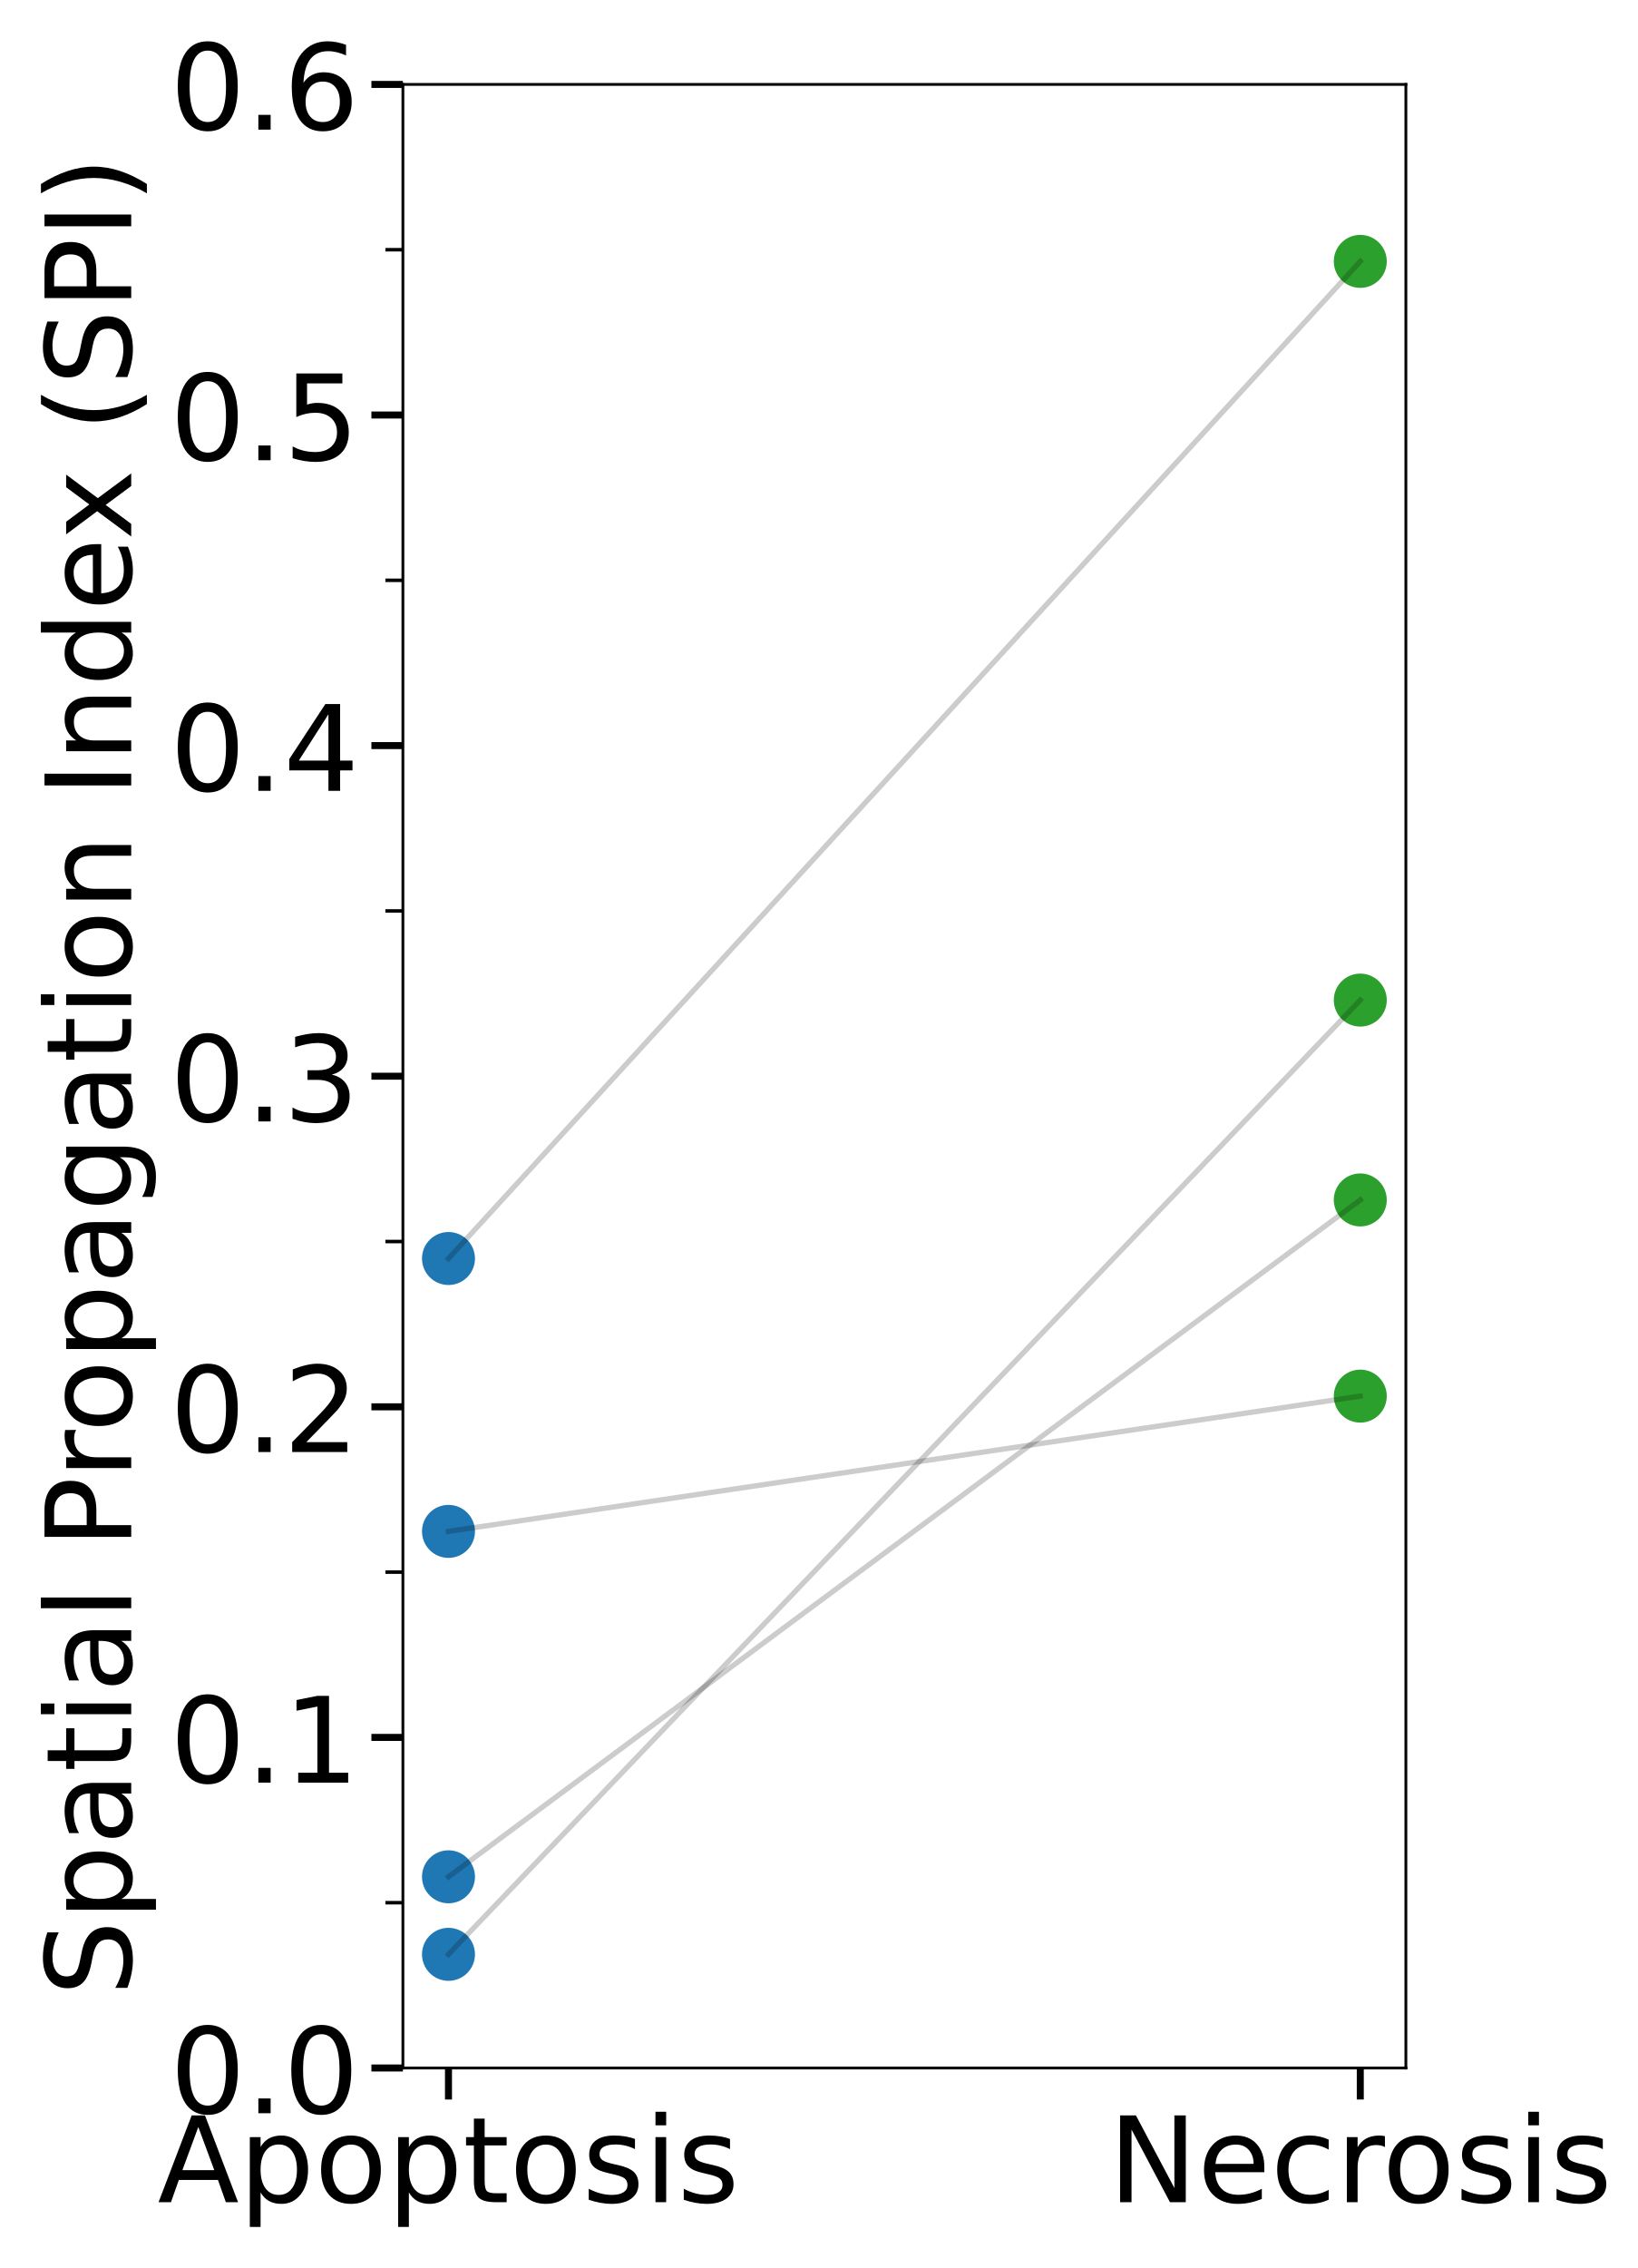
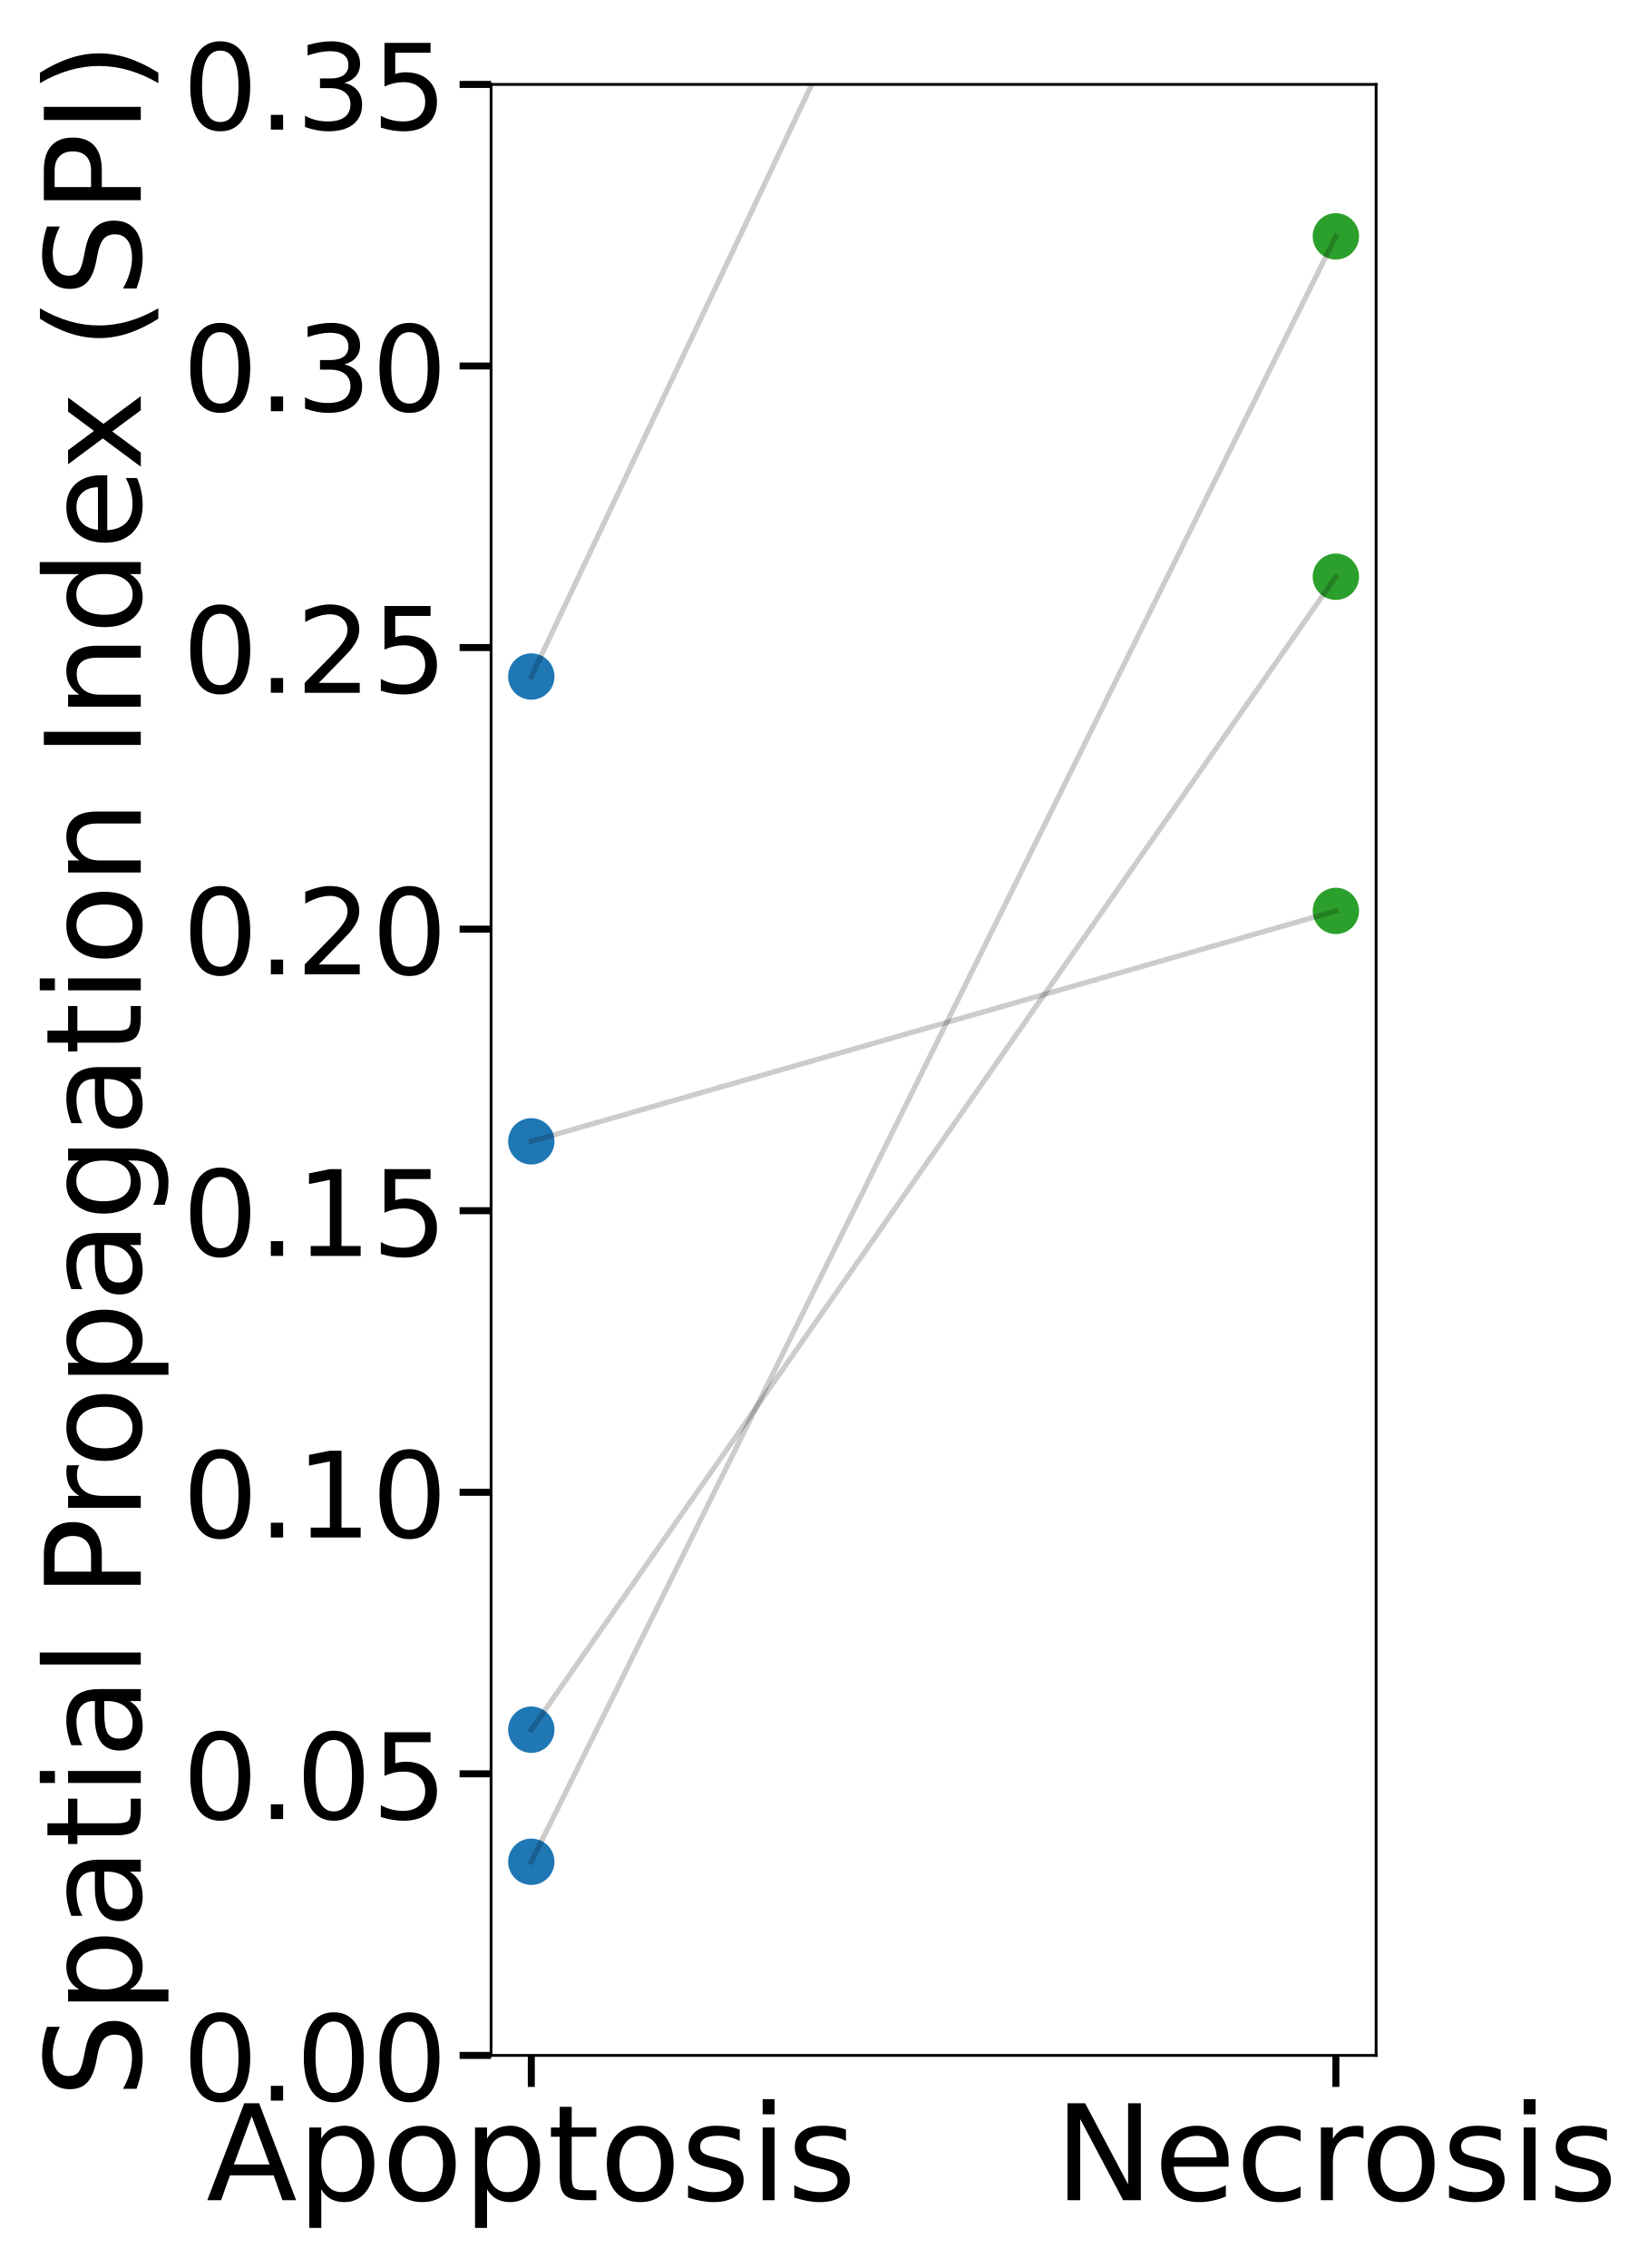
<svg xmlns="http://www.w3.org/2000/svg" xmlns:xlink="http://www.w3.org/1999/xlink" width="468pt" height="648pt" viewBox="0 0 468 648" version="1.1">
  <defs>
    <style type="text/css">*{stroke-linejoin: round; stroke-linecap: butt}</style>
  </defs>
  <g id="figure_1">
    <g id="patch_1">
      <path d="M 0 648  L 468 648  L 468 0  L 0 0  L 0 648  z " style="fill: none" />
    </g>
    <g id="axes_1">
      <g id="patch_2">
-         <path d="M 115.14 590.86  L 401.776 590.86  L 401.776 24.12  L 115.14 24.12  L 115.14 590.86  z " style="fill: none" />
+         <path d="M 140.34 587.26  L 393.271 587.26  L 393.271 24.12  L 140.34 24.12  L 140.34 587.26  z " style="fill: none" />
      </g>
      <g id="PathCollection_1">
        <defs>
-           <path id="md40422383f" d="M 0 7.071  C 1.875 7.071 3.674 6.326 5 5  C 6.326 3.674 7.071 1.875 7.071 0  C 7.071 -1.875 6.326 -3.674 5 -5  C 3.674 -6.326 1.875 -7.071 0 -7.071  C -1.875 -7.071 -3.674 -6.326 -5 -5  C -6.326 -3.674 -7.071 -1.875 -7.071 0  C -7.071 1.875 -6.326 3.674 -5 5  C -3.674 6.326 -1.875 7.071 0 7.071  z " style="stroke: #1f77b4" />
+           <path id="mc7ff8e5f0d" d="M 0 6.124  C 1.624 6.124 3.182 5.478 4.33 4.33  C 5.478 3.182 6.124 1.624 6.124 0  C 6.124 -1.624 5.478 -3.182 4.33 -4.33  C 3.182 -5.478 1.624 -6.124 0 -6.124  C -1.624 -6.124 -3.182 -5.478 -4.33 -4.33  C -5.478 -3.182 -6.124 -1.624 -6.124 0  C -6.124 1.624 -5.478 3.182 -4.33 4.33  C -3.182 5.478 -1.624 6.124 0 6.124  z " style="stroke: #1f77b4" />
        </defs>
-         <g clip-path="url(#p835b51a24d)">
-           <use xlink:href="#md40422383f" x="128.169" y="536.228" style="fill: #1f77b4; stroke: #1f77b4" />
+         <g clip-path="url(#peb3dd61a82)">
+           <use xlink:href="#mc7ff8e5f0d" x="151.837" y="494.2" style="fill: #1f77b4; stroke: #1f77b4" />
        </g>
      </g>
      <g id="PathCollection_2">
        <defs>
-           <path id="m1a927a9498" d="M 0 7.071  C 1.875 7.071 3.674 6.326 5 5  C 6.326 3.674 7.071 1.875 7.071 0  C 7.071 -1.875 6.326 -3.674 5 -5  C 3.674 -6.326 1.875 -7.071 0 -7.071  C -1.875 -7.071 -3.674 -6.326 -5 -5  C -6.326 -3.674 -7.071 -1.875 -7.071 0  C -7.071 1.875 -6.326 3.674 -5 5  C -3.674 6.326 -1.875 7.071 0 7.071  z " style="stroke: #2ca02c" />
+           <path id="m975f251dd0" d="M 0 6.124  C 1.624 6.124 3.182 5.478 4.33 4.33  C 5.478 3.182 6.124 1.624 6.124 0  C 6.124 -1.624 5.478 -3.182 4.33 -4.33  C 3.182 -5.478 1.624 -6.124 0 -6.124  C -1.624 -6.124 -3.182 -5.478 -4.33 -4.33  C -5.478 -3.182 -6.124 -1.624 -6.124 0  C -6.124 1.624 -5.478 3.182 -4.33 4.33  C -3.182 5.478 -1.624 6.124 0 6.124  z " style="stroke: #2ca02c" />
        </defs>
-         <g clip-path="url(#p835b51a24d)">
-           <use xlink:href="#m1a927a9498" x="388.747" y="342.837" style="fill: #2ca02c; stroke: #2ca02c" />
+         <g clip-path="url(#peb3dd61a82)">
+           <use xlink:href="#m975f251dd0" x="381.774" y="164.779" style="fill: #2ca02c; stroke: #2ca02c" />
        </g>
      </g>
      <g id="PathCollection_3">
-         <g clip-path="url(#p835b51a24d)">
-           <use xlink:href="#md40422383f" x="128.169" y="437.54" style="fill: #1f77b4; stroke: #1f77b4" />
+         <g clip-path="url(#peb3dd61a82)">
+           <use xlink:href="#mc7ff8e5f0d" x="151.837" y="326.095" style="fill: #1f77b4; stroke: #1f77b4" />
        </g>
      </g>
      <g id="PathCollection_4">
-         <g clip-path="url(#p835b51a24d)">
-           <use xlink:href="#m1a927a9498" x="388.747" y="398.891" style="fill: #2ca02c; stroke: #2ca02c" />
+         <g clip-path="url(#peb3dd61a82)">
+           <use xlink:href="#m975f251dd0" x="381.774" y="260.261" style="fill: #2ca02c; stroke: #2ca02c" />
        </g>
      </g>
      <g id="PathCollection_5">
-         <g clip-path="url(#p835b51a24d)">
-           <use xlink:href="#md40422383f" x="128.169" y="558.38" style="fill: #1f77b4; stroke: #1f77b4" />
+         <g clip-path="url(#peb3dd61a82)">
+           <use xlink:href="#mc7ff8e5f0d" x="151.837" y="531.934" style="fill: #1f77b4; stroke: #1f77b4" />
        </g>
      </g>
      <g id="PathCollection_6">
-         <g clip-path="url(#p835b51a24d)">
-           <use xlink:href="#m1a927a9498" x="388.747" y="285.743" style="fill: #2ca02c; stroke: #2ca02c" />
+         <g clip-path="url(#peb3dd61a82)">
+           <use xlink:href="#m975f251dd0" x="381.774" y="67.525" style="fill: #2ca02c; stroke: #2ca02c" />
        </g>
      </g>
      <g id="PathCollection_7">
-         <g clip-path="url(#p835b51a24d)">
-           <use xlink:href="#md40422383f" x="128.169" y="359.574" style="fill: #1f77b4; stroke: #1f77b4" />
+         <g clip-path="url(#peb3dd61a82)">
+           <use xlink:href="#mc7ff8e5f0d" x="151.837" y="193.289" style="fill: #1f77b4; stroke: #1f77b4" />
        </g>
      </g>
      <g id="PathCollection_8">
-         <g clip-path="url(#p835b51a24d)">
-           <use xlink:href="#m1a927a9498" x="388.747" y="74.68" style="fill: #2ca02c; stroke: #2ca02c" />
-         </g>
+         <g clip-path="url(#peb3dd61a82)" />
      </g>
      <g id="matplotlib.axis_1">
        <g id="xtick_1">
          <g id="line2d_1">
            <defs>
-               <path id="m84b2c36962" d="M 0 0  L 0 9  " style="stroke: #000000; stroke-width: 2" />
+               <path id="m66d42b14b3" d="M 0 0  L 0 9  " style="stroke: #000000; stroke-width: 2" />
            </defs>
            <g>
-               <use xlink:href="#m84b2c36962" x="128.169" y="590.86" style="stroke: #000000; stroke-width: 2" />
+               <use xlink:href="#m66d42b14b3" x="151.837" y="587.26" style="stroke: #000000; stroke-width: 2" />
            </g>
          </g>
          <g id="text_1">
-             <g transform="translate(45.05221 629.1947) scale(0.34 -0.34)">
+             <g transform="translate(58.94172 628.6341) scale(0.38 -0.38)">
              <defs>
                <path id="DejaVuSans-41" d="M 2188 4044  L 1331 1722  L 3047 1722  L 2188 4044  z M 1831 4666  L 2547 4666  L 4325 0  L 3669 0  L 3244 1197  L 1141 1197  L 716 0  L 50 0  L 1831 4666  z " transform="scale(0.015625)" />
                <path id="DejaVuSans-70" d="M 1159 525  L 1159 -1331  L 581 -1331  L 581 3500  L 1159 3500  L 1159 2969  Q 1341 3281 1617 3432  Q 1894 3584 2278 3584  Q 2916 3584 3314 3078  Q 3713 2572 3713 1747  Q 3713 922 3314 415  Q 2916 -91 2278 -91  Q 1894 -91 1617 61  Q 1341 213 1159 525  z M 3116 1747  Q 3116 2381 2855 2742  Q 2594 3103 2138 3103  Q 1681 3103 1420 2742  Q 1159 2381 1159 1747  Q 1159 1113 1420 752  Q 1681 391 2138 391  Q 2594 391 2855 752  Q 3116 1113 3116 1747  z " transform="scale(0.015625)" />
                <path id="DejaVuSans-6f" d="M 1959 3097  Q 1497 3097 1228 2736  Q 959 2375 959 1747  Q 959 1119 1226 758  Q 1494 397 1959 397  Q 2419 397 2687 759  Q 2956 1122 2956 1747  Q 2956 2369 2687 2733  Q 2419 3097 1959 3097  z M 1959 3584  Q 2709 3584 3137 3096  Q 3566 2609 3566 1747  Q 3566 888 3137 398  Q 2709 -91 1959 -91  Q 1206 -91 779 398  Q 353 888 353 1747  Q 353 2609 779 3096  Q 1206 3584 1959 3584  z " transform="scale(0.015625)" />
                <path id="DejaVuSans-74" d="M 1172 4494  L 1172 3500  L 2356 3500  L 2356 3053  L 1172 3053  L 1172 1153  Q 1172 725 1289 603  Q 1406 481 1766 481  L 2356 481  L 2356 0  L 1766 0  Q 1100 0 847 248  Q 594 497 594 1153  L 594 3053  L 172 3053  L 172 3500  L 594 3500  L 594 4494  L 1172 4494  z " transform="scale(0.015625)" />
                <path id="DejaVuSans-73" d="M 2834 3397  L 2834 2853  Q 2591 2978 2328 3040  Q 2066 3103 1784 3103  Q 1356 3103 1142 2972  Q 928 2841 928 2578  Q 928 2378 1081 2264  Q 1234 2150 1697 2047  L 1894 2003  Q 2506 1872 2764 1633  Q 3022 1394 3022 966  Q 3022 478 2636 193  Q 2250 -91 1575 -91  Q 1294 -91 989 -36  Q 684 19 347 128  L 347 722  Q 666 556 975 473  Q 1284 391 1588 391  Q 1994 391 2212 530  Q 2431 669 2431 922  Q 2431 1156 2273 1281  Q 2116 1406 1581 1522  L 1381 1569  Q 847 1681 609 1914  Q 372 2147 372 2553  Q 372 3047 722 3315  Q 1072 3584 1716 3584  Q 2034 3584 2315 3537  Q 2597 3491 2834 3397  z " transform="scale(0.015625)" />
                <path id="DejaVuSans-69" d="M 603 3500  L 1178 3500  L 1178 0  L 603 0  L 603 3500  z M 603 4863  L 1178 4863  L 1178 4134  L 603 4134  L 603 4863  z " transform="scale(0.015625)" />
              </defs>
              <use xlink:href="#DejaVuSans-41" />
              <use xlink:href="#DejaVuSans-70" transform="translate(68.4082 0)" />
              <use xlink:href="#DejaVuSans-6f" transform="translate(131.8848 0)" />
              <use xlink:href="#DejaVuSans-70" transform="translate(193.0664 0)" />
              <use xlink:href="#DejaVuSans-74" transform="translate(256.543 0)" />
              <use xlink:href="#DejaVuSans-6f" transform="translate(295.752 0)" />
              <use xlink:href="#DejaVuSans-73" transform="translate(356.9336 0)" />
              <use xlink:href="#DejaVuSans-69" transform="translate(409.0332 0)" />
              <use xlink:href="#DejaVuSans-73" transform="translate(436.8164 0)" />
            </g>
          </g>
        </g>
        <g id="xtick_2">
          <g id="line2d_2">
            <g>
-               <use xlink:href="#m84b2c36962" x="388.747" y="590.86" style="stroke: #000000; stroke-width: 2" />
+               <use xlink:href="#m66d42b14b3" x="381.774" y="587.26" style="stroke: #000000; stroke-width: 2" />
            </g>
          </g>
          <g id="text_2">
-             <g transform="translate(316.779 629.1947) scale(0.34 -0.34)">
+             <g transform="translate(301.3392 628.6341) scale(0.38 -0.38)">
              <defs>
                <path id="DejaVuSans-4e" d="M 628 4666  L 1478 4666  L 3547 763  L 3547 4666  L 4159 4666  L 4159 0  L 3309 0  L 1241 3903  L 1241 0  L 628 0  L 628 4666  z " transform="scale(0.015625)" />
                <path id="DejaVuSans-65" d="M 3597 1894  L 3597 1613  L 953 1613  Q 991 1019 1311 708  Q 1631 397 2203 397  Q 2534 397 2845 478  Q 3156 559 3463 722  L 3463 178  Q 3153 47 2828 -22  Q 2503 -91 2169 -91  Q 1331 -91 842 396  Q 353 884 353 1716  Q 353 2575 817 3079  Q 1281 3584 2069 3584  Q 2775 3584 3186 3129  Q 3597 2675 3597 1894  z M 3022 2063  Q 3016 2534 2758 2815  Q 2500 3097 2075 3097  Q 1594 3097 1305 2825  Q 1016 2553 972 2059  L 3022 2063  z " transform="scale(0.015625)" />
                <path id="DejaVuSans-63" d="M 3122 3366  L 3122 2828  Q 2878 2963 2633 3030  Q 2388 3097 2138 3097  Q 1578 3097 1268 2742  Q 959 2388 959 1747  Q 959 1106 1268 751  Q 1578 397 2138 397  Q 2388 397 2633 464  Q 2878 531 3122 666  L 3122 134  Q 2881 22 2623 -34  Q 2366 -91 2075 -91  Q 1284 -91 818 406  Q 353 903 353 1747  Q 353 2603 823 3093  Q 1294 3584 2113 3584  Q 2378 3584 2631 3529  Q 2884 3475 3122 3366  z " transform="scale(0.015625)" />
                <path id="DejaVuSans-72" d="M 2631 2963  Q 2534 3019 2420 3045  Q 2306 3072 2169 3072  Q 1681 3072 1420 2755  Q 1159 2438 1159 1844  L 1159 0  L 581 0  L 581 3500  L 1159 3500  L 1159 2956  Q 1341 3275 1631 3429  Q 1922 3584 2338 3584  Q 2397 3584 2469 3576  Q 2541 3569 2628 3553  L 2631 2963  z " transform="scale(0.015625)" />
              </defs>
              <use xlink:href="#DejaVuSans-4e" />
              <use xlink:href="#DejaVuSans-65" transform="translate(74.80469 0)" />
              <use xlink:href="#DejaVuSans-63" transform="translate(136.3281 0)" />
              <use xlink:href="#DejaVuSans-72" transform="translate(191.3086 0)" />
              <use xlink:href="#DejaVuSans-6f" transform="translate(230.1719 0)" />
              <use xlink:href="#DejaVuSans-73" transform="translate(291.3535 0)" />
              <use xlink:href="#DejaVuSans-69" transform="translate(343.4531 0)" />
              <use xlink:href="#DejaVuSans-73" transform="translate(371.2363 0)" />
            </g>
          </g>
        </g>
      </g>
      <g id="matplotlib.axis_2">
        <g id="ytick_1">
          <g id="line2d_3">
            <defs>
-               <path id="m962a1ed233" d="M 0 0  L -9 0  " style="stroke: #000000; stroke-width: 2" />
+               <path id="mbd8fe5a17d" d="M 0 0  L -9 0  " style="stroke: #000000; stroke-width: 2" />
            </defs>
            <g>
-               <use xlink:href="#m962a1ed233" x="115.14" y="590.86" style="stroke: #000000; stroke-width: 2" />
+               <use xlink:href="#mbd8fe5a17d" x="140.34" y="587.26" style="stroke: #000000; stroke-width: 2" />
            </g>
          </g>
          <g id="text_3">
-             <g transform="translate(48.56938 603.7773) scale(0.34 -0.34)">
+             <g transform="translate(52.13688 600.1773) scale(0.34 -0.34)">
              <defs>
                <path id="DejaVuSans-30" d="M 2034 4250  Q 1547 4250 1301 3770  Q 1056 3291 1056 2328  Q 1056 1369 1301 889  Q 1547 409 2034 409  Q 2525 409 2770 889  Q 3016 1369 3016 2328  Q 3016 3291 2770 3770  Q 2525 4250 2034 4250  z M 2034 4750  Q 2819 4750 3233 4129  Q 3647 3509 3647 2328  Q 3647 1150 3233 529  Q 2819 -91 2034 -91  Q 1250 -91 836 529  Q 422 1150 422 2328  Q 422 3509 836 4129  Q 1250 4750 2034 4750  z " transform="scale(0.015625)" />
                <path id="DejaVuSans-2e" d="M 684 794  L 1344 794  L 1344 0  L 684 0  L 684 794  z " transform="scale(0.015625)" />
              </defs>
              <use xlink:href="#DejaVuSans-30" />
              <use xlink:href="#DejaVuSans-2e" transform="translate(63.62305 0)" />
              <use xlink:href="#DejaVuSans-30" transform="translate(95.41016 0)" />
+               <use xlink:href="#DejaVuSans-30" transform="translate(159.0332 0)" />
            </g>
          </g>
        </g>
        <g id="ytick_2">
          <g id="line2d_4">
            <g>
-               <use xlink:href="#m962a1ed233" x="115.14" y="496.403" style="stroke: #000000; stroke-width: 2" />
+               <use xlink:href="#mbd8fe5a17d" x="140.34" y="506.811" style="stroke: #000000; stroke-width: 2" />
            </g>
          </g>
          <g id="text_4">
-             <g transform="translate(48.56938 509.3207) scale(0.34 -0.34)">
-               <defs>
-                 <path id="DejaVuSans-31" d="M 794 531  L 1825 531  L 1825 4091  L 703 3866  L 703 4441  L 1819 4666  L 2450 4666  L 2450 531  L 3481 531  L 3481 0  L 794 0  L 794 531  z " transform="scale(0.015625)" />
-               </defs>
-               <use xlink:href="#DejaVuSans-30" />
-               <use xlink:href="#DejaVuSans-2e" transform="translate(63.62305 0)" />
-               <use xlink:href="#DejaVuSans-31" transform="translate(95.41016 0)" />
+             <g transform="translate(52.13688 519.7288) scale(0.34 -0.34)">
+               <defs>
+                 <path id="DejaVuSans-35" d="M 691 4666  L 3169 4666  L 3169 4134  L 1269 4134  L 1269 2991  Q 1406 3038 1543 3061  Q 1681 3084 1819 3084  Q 2600 3084 3056 2656  Q 3513 2228 3513 1497  Q 3513 744 3044 326  Q 2575 -91 1722 -91  Q 1428 -91 1123 -41  Q 819 9 494 109  L 494 744  Q 775 591 1075 516  Q 1375 441 1709 441  Q 2250 441 2565 725  Q 2881 1009 2881 1497  Q 2881 1984 2565 2268  Q 2250 2553 1709 2553  Q 1456 2553 1204 2497  Q 953 2441 691 2322  L 691 4666  z " transform="scale(0.015625)" />
+               </defs>
+               <use xlink:href="#DejaVuSans-30" />
+               <use xlink:href="#DejaVuSans-2e" transform="translate(63.62305 0)" />
+               <use xlink:href="#DejaVuSans-30" transform="translate(95.41016 0)" />
+               <use xlink:href="#DejaVuSans-35" transform="translate(159.0332 0)" />
            </g>
          </g>
        </g>
        <g id="ytick_3">
          <g id="line2d_5">
            <g>
-               <use xlink:href="#m962a1ed233" x="115.14" y="401.947" style="stroke: #000000; stroke-width: 2" />
+               <use xlink:href="#mbd8fe5a17d" x="140.34" y="426.363" style="stroke: #000000; stroke-width: 2" />
            </g>
          </g>
          <g id="text_5">
-             <g transform="translate(48.56938 414.864) scale(0.34 -0.34)">
-               <defs>
-                 <path id="DejaVuSans-32" d="M 1228 531  L 3431 531  L 3431 0  L 469 0  L 469 531  Q 828 903 1448 1529  Q 2069 2156 2228 2338  Q 2531 2678 2651 2914  Q 2772 3150 2772 3378  Q 2772 3750 2511 3984  Q 2250 4219 1831 4219  Q 1534 4219 1204 4116  Q 875 4013 500 3803  L 500 4441  Q 881 4594 1212 4672  Q 1544 4750 1819 4750  Q 2544 4750 2975 4387  Q 3406 4025 3406 3419  Q 3406 3131 3298 2873  Q 3191 2616 2906 2266  Q 2828 2175 2409 1742  Q 1991 1309 1228 531  z " transform="scale(0.015625)" />
-               </defs>
-               <use xlink:href="#DejaVuSans-30" />
-               <use xlink:href="#DejaVuSans-2e" transform="translate(63.62305 0)" />
-               <use xlink:href="#DejaVuSans-32" transform="translate(95.41016 0)" />
+             <g transform="translate(52.13688 439.2802) scale(0.34 -0.34)">
+               <defs>
+                 <path id="DejaVuSans-31" d="M 794 531  L 1825 531  L 1825 4091  L 703 3866  L 703 4441  L 1819 4666  L 2450 4666  L 2450 531  L 3481 531  L 3481 0  L 794 0  L 794 531  z " transform="scale(0.015625)" />
+               </defs>
+               <use xlink:href="#DejaVuSans-30" />
+               <use xlink:href="#DejaVuSans-2e" transform="translate(63.62305 0)" />
+               <use xlink:href="#DejaVuSans-31" transform="translate(95.41016 0)" />
+               <use xlink:href="#DejaVuSans-30" transform="translate(159.0332 0)" />
            </g>
          </g>
        </g>
        <g id="ytick_4">
          <g id="line2d_6">
            <g>
-               <use xlink:href="#m962a1ed233" x="115.14" y="307.49" style="stroke: #000000; stroke-width: 2" />
+               <use xlink:href="#mbd8fe5a17d" x="140.34" y="345.914" style="stroke: #000000; stroke-width: 2" />
            </g>
          </g>
          <g id="text_6">
-             <g transform="translate(48.56938 320.4073) scale(0.34 -0.34)">
-               <defs>
-                 <path id="DejaVuSans-33" d="M 2597 2516  Q 3050 2419 3304 2112  Q 3559 1806 3559 1356  Q 3559 666 3084 287  Q 2609 -91 1734 -91  Q 1441 -91 1130 -33  Q 819 25 488 141  L 488 750  Q 750 597 1062 519  Q 1375 441 1716 441  Q 2309 441 2620 675  Q 2931 909 2931 1356  Q 2931 1769 2642 2001  Q 2353 2234 1838 2234  L 1294 2234  L 1294 2753  L 1863 2753  Q 2328 2753 2575 2939  Q 2822 3125 2822 3475  Q 2822 3834 2567 4026  Q 2313 4219 1838 4219  Q 1578 4219 1281 4162  Q 984 4106 628 3988  L 628 4550  Q 988 4650 1302 4700  Q 1616 4750 1894 4750  Q 2613 4750 3031 4423  Q 3450 4097 3450 3541  Q 3450 3153 3228 2886  Q 3006 2619 2597 2516  z " transform="scale(0.015625)" />
-               </defs>
-               <use xlink:href="#DejaVuSans-30" />
-               <use xlink:href="#DejaVuSans-2e" transform="translate(63.62305 0)" />
-               <use xlink:href="#DejaVuSans-33" transform="translate(95.41016 0)" />
+             <g transform="translate(52.13688 358.8316) scale(0.34 -0.34)">
+               <use xlink:href="#DejaVuSans-30" />
+               <use xlink:href="#DejaVuSans-2e" transform="translate(63.62305 0)" />
+               <use xlink:href="#DejaVuSans-31" transform="translate(95.41016 0)" />
+               <use xlink:href="#DejaVuSans-35" transform="translate(159.0332 0)" />
            </g>
          </g>
        </g>
        <g id="ytick_5">
          <g id="line2d_7">
            <g>
-               <use xlink:href="#m962a1ed233" x="115.14" y="213.033" style="stroke: #000000; stroke-width: 2" />
+               <use xlink:href="#mbd8fe5a17d" x="140.34" y="265.466" style="stroke: #000000; stroke-width: 2" />
            </g>
          </g>
          <g id="text_7">
-             <g transform="translate(48.56938 225.9507) scale(0.34 -0.34)">
-               <defs>
-                 <path id="DejaVuSans-34" d="M 2419 4116  L 825 1625  L 2419 1625  L 2419 4116  z M 2253 4666  L 3047 4666  L 3047 1625  L 3713 1625  L 3713 1100  L 3047 1100  L 3047 0  L 2419 0  L 2419 1100  L 313 1100  L 313 1709  L 2253 4666  z " transform="scale(0.015625)" />
-               </defs>
-               <use xlink:href="#DejaVuSans-30" />
-               <use xlink:href="#DejaVuSans-2e" transform="translate(63.62305 0)" />
-               <use xlink:href="#DejaVuSans-34" transform="translate(95.41016 0)" />
+             <g transform="translate(52.13688 278.3831) scale(0.34 -0.34)">
+               <defs>
+                 <path id="DejaVuSans-32" d="M 1228 531  L 3431 531  L 3431 0  L 469 0  L 469 531  Q 828 903 1448 1529  Q 2069 2156 2228 2338  Q 2531 2678 2651 2914  Q 2772 3150 2772 3378  Q 2772 3750 2511 3984  Q 2250 4219 1831 4219  Q 1534 4219 1204 4116  Q 875 4013 500 3803  L 500 4441  Q 881 4594 1212 4672  Q 1544 4750 1819 4750  Q 2544 4750 2975 4387  Q 3406 4025 3406 3419  Q 3406 3131 3298 2873  Q 3191 2616 2906 2266  Q 2828 2175 2409 1742  Q 1991 1309 1228 531  z " transform="scale(0.015625)" />
+               </defs>
+               <use xlink:href="#DejaVuSans-30" />
+               <use xlink:href="#DejaVuSans-2e" transform="translate(63.62305 0)" />
+               <use xlink:href="#DejaVuSans-32" transform="translate(95.41016 0)" />
+               <use xlink:href="#DejaVuSans-30" transform="translate(159.0332 0)" />
            </g>
          </g>
        </g>
        <g id="ytick_6">
          <g id="line2d_8">
            <g>
-               <use xlink:href="#m962a1ed233" x="115.14" y="118.577" style="stroke: #000000; stroke-width: 2" />
+               <use xlink:href="#mbd8fe5a17d" x="140.34" y="185.017" style="stroke: #000000; stroke-width: 2" />
            </g>
          </g>
          <g id="text_8">
-             <g transform="translate(48.56938 131.494) scale(0.34 -0.34)">
-               <defs>
-                 <path id="DejaVuSans-35" d="M 691 4666  L 3169 4666  L 3169 4134  L 1269 4134  L 1269 2991  Q 1406 3038 1543 3061  Q 1681 3084 1819 3084  Q 2600 3084 3056 2656  Q 3513 2228 3513 1497  Q 3513 744 3044 326  Q 2575 -91 1722 -91  Q 1428 -91 1123 -41  Q 819 9 494 109  L 494 744  Q 775 591 1075 516  Q 1375 441 1709 441  Q 2250 441 2565 725  Q 2881 1009 2881 1497  Q 2881 1984 2565 2268  Q 2250 2553 1709 2553  Q 1456 2553 1204 2497  Q 953 2441 691 2322  L 691 4666  z " transform="scale(0.015625)" />
-               </defs>
-               <use xlink:href="#DejaVuSans-30" />
-               <use xlink:href="#DejaVuSans-2e" transform="translate(63.62305 0)" />
-               <use xlink:href="#DejaVuSans-35" transform="translate(95.41016 0)" />
+             <g transform="translate(52.13688 197.9345) scale(0.34 -0.34)">
+               <use xlink:href="#DejaVuSans-30" />
+               <use xlink:href="#DejaVuSans-2e" transform="translate(63.62305 0)" />
+               <use xlink:href="#DejaVuSans-32" transform="translate(95.41016 0)" />
+               <use xlink:href="#DejaVuSans-35" transform="translate(159.0332 0)" />
            </g>
          </g>
        </g>
        <g id="ytick_7">
          <g id="line2d_9">
            <g>
-               <use xlink:href="#m962a1ed233" x="115.14" y="24.12" style="stroke: #000000; stroke-width: 2" />
+               <use xlink:href="#mbd8fe5a17d" x="140.34" y="104.569" style="stroke: #000000; stroke-width: 2" />
            </g>
          </g>
          <g id="text_9">
-             <g transform="translate(48.56938 37.03734) scale(0.34 -0.34)">
-               <defs>
-                 <path id="DejaVuSans-36" d="M 2113 2584  Q 1688 2584 1439 2293  Q 1191 2003 1191 1497  Q 1191 994 1439 701  Q 1688 409 2113 409  Q 2538 409 2786 701  Q 3034 994 3034 1497  Q 3034 2003 2786 2293  Q 2538 2584 2113 2584  z M 3366 4563  L 3366 3988  Q 3128 4100 2886 4159  Q 2644 4219 2406 4219  Q 1781 4219 1451 3797  Q 1122 3375 1075 2522  Q 1259 2794 1537 2939  Q 1816 3084 2150 3084  Q 2853 3084 3261 2657  Q 3669 2231 3669 1497  Q 3669 778 3244 343  Q 2819 -91 2113 -91  Q 1303 -91 875 529  Q 447 1150 447 2328  Q 447 3434 972 4092  Q 1497 4750 2381 4750  Q 2619 4750 2861 4703  Q 3103 4656 3366 4563  z " transform="scale(0.015625)" />
-               </defs>
-               <use xlink:href="#DejaVuSans-30" />
-               <use xlink:href="#DejaVuSans-2e" transform="translate(63.62305 0)" />
-               <use xlink:href="#DejaVuSans-36" transform="translate(95.41016 0)" />
+             <g transform="translate(52.13688 117.4859) scale(0.34 -0.34)">
+               <defs>
+                 <path id="DejaVuSans-33" d="M 2597 2516  Q 3050 2419 3304 2112  Q 3559 1806 3559 1356  Q 3559 666 3084 287  Q 2609 -91 1734 -91  Q 1441 -91 1130 -33  Q 819 25 488 141  L 488 750  Q 750 597 1062 519  Q 1375 441 1716 441  Q 2309 441 2620 675  Q 2931 909 2931 1356  Q 2931 1769 2642 2001  Q 2353 2234 1838 2234  L 1294 2234  L 1294 2753  L 1863 2753  Q 2328 2753 2575 2939  Q 2822 3125 2822 3475  Q 2822 3834 2567 4026  Q 2313 4219 1838 4219  Q 1578 4219 1281 4162  Q 984 4106 628 3988  L 628 4550  Q 988 4650 1302 4700  Q 1616 4750 1894 4750  Q 2613 4750 3031 4423  Q 3450 4097 3450 3541  Q 3450 3153 3228 2886  Q 3006 2619 2597 2516  z " transform="scale(0.015625)" />
+               </defs>
+               <use xlink:href="#DejaVuSans-30" />
+               <use xlink:href="#DejaVuSans-2e" transform="translate(63.62305 0)" />
+               <use xlink:href="#DejaVuSans-33" transform="translate(95.41016 0)" />
+               <use xlink:href="#DejaVuSans-30" transform="translate(159.0332 0)" />
            </g>
          </g>
        </g>
        <g id="ytick_8">
          <g id="line2d_10">
-             <defs>
-               <path id="m1c82b01209" d="M 0 0  L -5 0  " style="stroke: #000000" />
-             </defs>
-             <g>
-               <use xlink:href="#m1c82b01209" x="115.14" y="543.632" style="stroke: #000000" />
-             </g>
-           </g>
-         </g>
-         <g id="ytick_9">
-           <g id="line2d_11">
-             <g>
-               <use xlink:href="#m1c82b01209" x="115.14" y="449.175" style="stroke: #000000" />
-             </g>
-           </g>
-         </g>
-         <g id="ytick_10">
-           <g id="line2d_12">
-             <g>
-               <use xlink:href="#m1c82b01209" x="115.14" y="354.718" style="stroke: #000000" />
-             </g>
-           </g>
-         </g>
-         <g id="ytick_11">
-           <g id="line2d_13">
-             <g>
-               <use xlink:href="#m1c82b01209" x="115.14" y="260.262" style="stroke: #000000" />
-             </g>
-           </g>
-         </g>
-         <g id="ytick_12">
-           <g id="line2d_14">
-             <g>
-               <use xlink:href="#m1c82b01209" x="115.14" y="165.805" style="stroke: #000000" />
-             </g>
-           </g>
-         </g>
-         <g id="ytick_13">
-           <g id="line2d_15">
-             <g>
-               <use xlink:href="#m1c82b01209" x="115.14" y="71.348" style="stroke: #000000" />
-             </g>
-           </g>
-         </g>
-         <g id="text_10">
-           <g transform="translate(37.49844 570.302) rotate(-90) scale(0.34 -0.34)">
+             <g>
+               <use xlink:href="#mbd8fe5a17d" x="140.34" y="24.12" style="stroke: #000000; stroke-width: 2" />
+             </g>
+           </g>
+           <g id="text_10">
+             <g transform="translate(52.13688 37.03734) scale(0.34 -0.34)">
+               <use xlink:href="#DejaVuSans-30" />
+               <use xlink:href="#DejaVuSans-2e" transform="translate(63.62305 0)" />
+               <use xlink:href="#DejaVuSans-33" transform="translate(95.41016 0)" />
+               <use xlink:href="#DejaVuSans-35" transform="translate(159.0332 0)" />
+             </g>
+           </g>
+         </g>
+         <g id="text_11">
+           <g transform="translate(40.23406 599.4211) rotate(-90) scale(0.38 -0.38)">
            <defs>
              <path id="DejaVuSans-53" d="M 3425 4513  L 3425 3897  Q 3066 4069 2747 4153  Q 2428 4238 2131 4238  Q 1616 4238 1336 4038  Q 1056 3838 1056 3469  Q 1056 3159 1242 3001  Q 1428 2844 1947 2747  L 2328 2669  Q 3034 2534 3370 2195  Q 3706 1856 3706 1288  Q 3706 609 3251 259  Q 2797 -91 1919 -91  Q 1588 -91 1214 -16  Q 841 59 441 206  L 441 856  Q 825 641 1194 531  Q 1563 422 1919 422  Q 2459 422 2753 634  Q 3047 847 3047 1241  Q 3047 1584 2836 1778  Q 2625 1972 2144 2069  L 1759 2144  Q 1053 2284 737 2584  Q 422 2884 422 3419  Q 422 4038 858 4394  Q 1294 4750 2059 4750  Q 2388 4750 2728 4690  Q 3069 4631 3425 4513  z " transform="scale(0.015625)" />
              <path id="DejaVuSans-61" d="M 2194 1759  Q 1497 1759 1228 1600  Q 959 1441 959 1056  Q 959 750 1161 570  Q 1363 391 1709 391  Q 2188 391 2477 730  Q 2766 1069 2766 1631  L 2766 1759  L 2194 1759  z M 3341 1997  L 3341 0  L 2766 0  L 2766 531  Q 2569 213 2275 61  Q 1981 -91 1556 -91  Q 1019 -91 701 211  Q 384 513 384 1019  Q 384 1609 779 1909  Q 1175 2209 1959 2209  L 2766 2209  L 2766 2266  Q 2766 2663 2505 2880  Q 2244 3097 1772 3097  Q 1472 3097 1187 3025  Q 903 2953 641 2809  L 641 3341  Q 956 3463 1253 3523  Q 1550 3584 1831 3584  Q 2591 3584 2966 3190  Q 3341 2797 3341 1997  z " transform="scale(0.015625)" />
              <path id="DejaVuSans-6c" d="M 603 4863  L 1178 4863  L 1178 0  L 603 0  L 603 4863  z " transform="scale(0.015625)" />
              <path id="DejaVuSans-20" transform="scale(0.015625)" />
              <path id="DejaVuSans-50" d="M 1259 4147  L 1259 2394  L 2053 2394  Q 2494 2394 2734 2622  Q 2975 2850 2975 3272  Q 2975 3691 2734 3919  Q 2494 4147 2053 4147  L 1259 4147  z M 628 4666  L 2053 4666  Q 2838 4666 3239 4311  Q 3641 3956 3641 3272  Q 3641 2581 3239 2228  Q 2838 1875 2053 1875  L 1259 1875  L 1259 0  L 628 0  L 628 4666  z " transform="scale(0.015625)" />
              <path id="DejaVuSans-67" d="M 2906 1791  Q 2906 2416 2648 2759  Q 2391 3103 1925 3103  Q 1463 3103 1205 2759  Q 947 2416 947 1791  Q 947 1169 1205 825  Q 1463 481 1925 481  Q 2391 481 2648 825  Q 2906 1169 2906 1791  z M 3481 434  Q 3481 -459 3084 -895  Q 2688 -1331 1869 -1331  Q 1566 -1331 1297 -1286  Q 1028 -1241 775 -1147  L 775 -588  Q 1028 -725 1275 -790  Q 1522 -856 1778 -856  Q 2344 -856 2625 -561  Q 2906 -266 2906 331  L 2906 616  Q 2728 306 2450 153  Q 2172 0 1784 0  Q 1141 0 747 490  Q 353 981 353 1791  Q 353 2603 747 3093  Q 1141 3584 1784 3584  Q 2172 3584 2450 3431  Q 2728 3278 2906 2969  L 2906 3500  L 3481 3500  L 3481 434  z " transform="scale(0.015625)" />
              <path id="DejaVuSans-6e" d="M 3513 2113  L 3513 0  L 2938 0  L 2938 2094  Q 2938 2591 2744 2837  Q 2550 3084 2163 3084  Q 1697 3084 1428 2787  Q 1159 2491 1159 1978  L 1159 0  L 581 0  L 581 3500  L 1159 3500  L 1159 2956  Q 1366 3272 1645 3428  Q 1925 3584 2291 3584  Q 2894 3584 3203 3211  Q 3513 2838 3513 2113  z " transform="scale(0.015625)" />
              <path id="DejaVuSans-49" d="M 628 4666  L 1259 4666  L 1259 0  L 628 0  L 628 4666  z " transform="scale(0.015625)" />
              <path id="DejaVuSans-64" d="M 2906 2969  L 2906 4863  L 3481 4863  L 3481 0  L 2906 0  L 2906 525  Q 2725 213 2448 61  Q 2172 -91 1784 -91  Q 1150 -91 751 415  Q 353 922 353 1747  Q 353 2572 751 3078  Q 1150 3584 1784 3584  Q 2172 3584 2448 3432  Q 2725 3281 2906 2969  z M 947 1747  Q 947 1113 1208 752  Q 1469 391 1925 391  Q 2381 391 2643 752  Q 2906 1113 2906 1747  Q 2906 2381 2643 2742  Q 2381 3103 1925 3103  Q 1469 3103 1208 2742  Q 947 2381 947 1747  z " transform="scale(0.015625)" />
              <path id="DejaVuSans-78" d="M 3513 3500  L 2247 1797  L 3578 0  L 2900 0  L 1881 1375  L 863 0  L 184 0  L 1544 1831  L 300 3500  L 978 3500  L 1906 2253  L 2834 3500  L 3513 3500  z " transform="scale(0.015625)" />
              <path id="DejaVuSans-28" d="M 1984 4856  Q 1566 4138 1362 3434  Q 1159 2731 1159 2009  Q 1159 1288 1364 580  Q 1569 -128 1984 -844  L 1484 -844  Q 1016 -109 783 600  Q 550 1309 550 2009  Q 550 2706 781 3412  Q 1013 4119 1484 4856  L 1984 4856  z " transform="scale(0.015625)" />
              <path id="DejaVuSans-29" d="M 513 4856  L 1013 4856  Q 1481 4119 1714 3412  Q 1947 2706 1947 2009  Q 1947 1309 1714 600  Q 1481 -109 1013 -844  L 513 -844  Q 928 -128 1133 580  Q 1338 1288 1338 2009  Q 1338 2731 1133 3434  Q 928 4138 513 4856  z " transform="scale(0.015625)" />
            </defs>
            <use xlink:href="#DejaVuSans-53" />
            <use xlink:href="#DejaVuSans-70" transform="translate(63.47656 0)" />
            <use xlink:href="#DejaVuSans-61" transform="translate(126.9531 0)" />
            <use xlink:href="#DejaVuSans-74" transform="translate(188.2324 0)" />
            <use xlink:href="#DejaVuSans-69" transform="translate(227.4414 0)" />
            <use xlink:href="#DejaVuSans-61" transform="translate(255.2246 0)" />
            <use xlink:href="#DejaVuSans-6c" transform="translate(316.5039 0)" />
            <use xlink:href="#DejaVuSans-20" transform="translate(344.2871 0)" />
            <use xlink:href="#DejaVuSans-50" transform="translate(376.0742 0)" />
            <use xlink:href="#DejaVuSans-72" transform="translate(434.627 0)" />
            <use xlink:href="#DejaVuSans-6f" transform="translate(473.4902 0)" />
            <use xlink:href="#DejaVuSans-70" transform="translate(534.6719 0)" />
            <use xlink:href="#DejaVuSans-61" transform="translate(598.1484 0)" />
            <use xlink:href="#DejaVuSans-67" transform="translate(659.4277 0)" />
            <use xlink:href="#DejaVuSans-61" transform="translate(722.9043 0)" />
            <use xlink:href="#DejaVuSans-74" transform="translate(784.1836 0)" />
            <use xlink:href="#DejaVuSans-69" transform="translate(823.3926 0)" />
            <use xlink:href="#DejaVuSans-6f" transform="translate(851.1758 0)" />
            <use xlink:href="#DejaVuSans-6e" transform="translate(912.3574 0)" />
            <use xlink:href="#DejaVuSans-20" transform="translate(975.7363 0)" />
            <use xlink:href="#DejaVuSans-49" transform="translate(1007.523 0)" />
            <use xlink:href="#DejaVuSans-6e" transform="translate(1037.016 0)" />
            <use xlink:href="#DejaVuSans-64" transform="translate(1100.395 0)" />
            <use xlink:href="#DejaVuSans-65" transform="translate(1163.871 0)" />
            <use xlink:href="#DejaVuSans-78" transform="translate(1223.645 0)" />
            <use xlink:href="#DejaVuSans-20" transform="translate(1282.824 0)" />
            <use xlink:href="#DejaVuSans-28" transform="translate(1314.611 0)" />
            <use xlink:href="#DejaVuSans-53" transform="translate(1353.625 0)" />
            <use xlink:href="#DejaVuSans-50" transform="translate(1417.102 0)" />
            <use xlink:href="#DejaVuSans-49" transform="translate(1477.404 0)" />
            <use xlink:href="#DejaVuSans-29" transform="translate(1506.896 0)" />
          </g>
        </g>
      </g>
-       <g id="line2d_16">
-         <path d="M 128.169 536.228  L 388.747 342.837  " clip-path="url(#p835b51a24d)" style="fill: none; stroke: #000000; stroke-opacity: 0.2; stroke-width: 1.5; stroke-linecap: square" />
-       </g>
-       <g id="line2d_17">
-         <path d="M 128.169 437.54  L 388.747 398.891  " clip-path="url(#p835b51a24d)" style="fill: none; stroke: #000000; stroke-opacity: 0.2; stroke-width: 1.5; stroke-linecap: square" />
-       </g>
-       <g id="line2d_18">
-         <path d="M 128.169 558.38  L 388.747 285.743  " clip-path="url(#p835b51a24d)" style="fill: none; stroke: #000000; stroke-opacity: 0.2; stroke-width: 1.5; stroke-linecap: square" />
-       </g>
-       <g id="line2d_19">
-         <path d="M 128.169 359.574  L 388.747 74.68  " clip-path="url(#p835b51a24d)" style="fill: none; stroke: #000000; stroke-opacity: 0.2; stroke-width: 1.5; stroke-linecap: square" />
+       <g id="line2d_11">
+         <path d="M 151.837 494.2  L 381.774 164.779  " clip-path="url(#peb3dd61a82)" style="fill: none; stroke: #000000; stroke-opacity: 0.2; stroke-width: 1.5; stroke-linecap: square" />
+       </g>
+       <g id="line2d_12">
+         <path d="M 151.837 326.095  L 381.774 260.261  " clip-path="url(#peb3dd61a82)" style="fill: none; stroke: #000000; stroke-opacity: 0.2; stroke-width: 1.5; stroke-linecap: square" />
+       </g>
+       <g id="line2d_13">
+         <path d="M 151.837 531.934  L 381.774 67.525  " clip-path="url(#peb3dd61a82)" style="fill: none; stroke: #000000; stroke-opacity: 0.2; stroke-width: 1.5; stroke-linecap: square" />
+       </g>
+       <g id="line2d_14">
+         <path d="M 151.837 193.289  L 243.894 -1  " clip-path="url(#peb3dd61a82)" style="fill: none; stroke: #000000; stroke-opacity: 0.2; stroke-width: 1.5; stroke-linecap: square" />
      </g>
      <g id="patch_3">
-         <path d="M 115.14 590.86  L 115.14 24.12  " style="fill: none; stroke: #000000; stroke-width: 0.8; stroke-linejoin: miter; stroke-linecap: square" />
+         <path d="M 140.34 587.26  L 140.34 24.12  " style="fill: none; stroke: #000000; stroke-width: 0.8; stroke-linejoin: miter; stroke-linecap: square" />
      </g>
      <g id="patch_4">
-         <path d="M 401.776 590.86  L 401.776 24.12  " style="fill: none; stroke: #000000; stroke-width: 0.8; stroke-linejoin: miter; stroke-linecap: square" />
+         <path d="M 393.271 587.26  L 393.271 24.12  " style="fill: none; stroke: #000000; stroke-width: 0.8; stroke-linejoin: miter; stroke-linecap: square" />
      </g>
      <g id="patch_5">
-         <path d="M 115.14 590.86  L 401.776 590.86  " style="fill: none; stroke: #000000; stroke-width: 0.8; stroke-linejoin: miter; stroke-linecap: square" />
+         <path d="M 140.34 587.26  L 393.271 587.26  " style="fill: none; stroke: #000000; stroke-width: 0.8; stroke-linejoin: miter; stroke-linecap: square" />
      </g>
      <g id="patch_6">
-         <path d="M 115.14 24.12  L 401.776 24.12  " style="fill: none; stroke: #000000; stroke-width: 0.8; stroke-linejoin: miter; stroke-linecap: square" />
+         <path d="M 140.34 24.12  L 393.271 24.12  " style="fill: none; stroke: #000000; stroke-width: 0.8; stroke-linejoin: miter; stroke-linecap: square" />
      </g>
    </g>
  </g>
  <defs>
-     <clipPath id="p835b51a24d">
-       <rect x="115.14" y="24.12" width="286.636" height="566.74" />
+     <clipPath id="peb3dd61a82">
+       <rect x="140.34" y="24.12" width="252.931" height="563.14" />
    </clipPath>
  </defs>
</svg>
